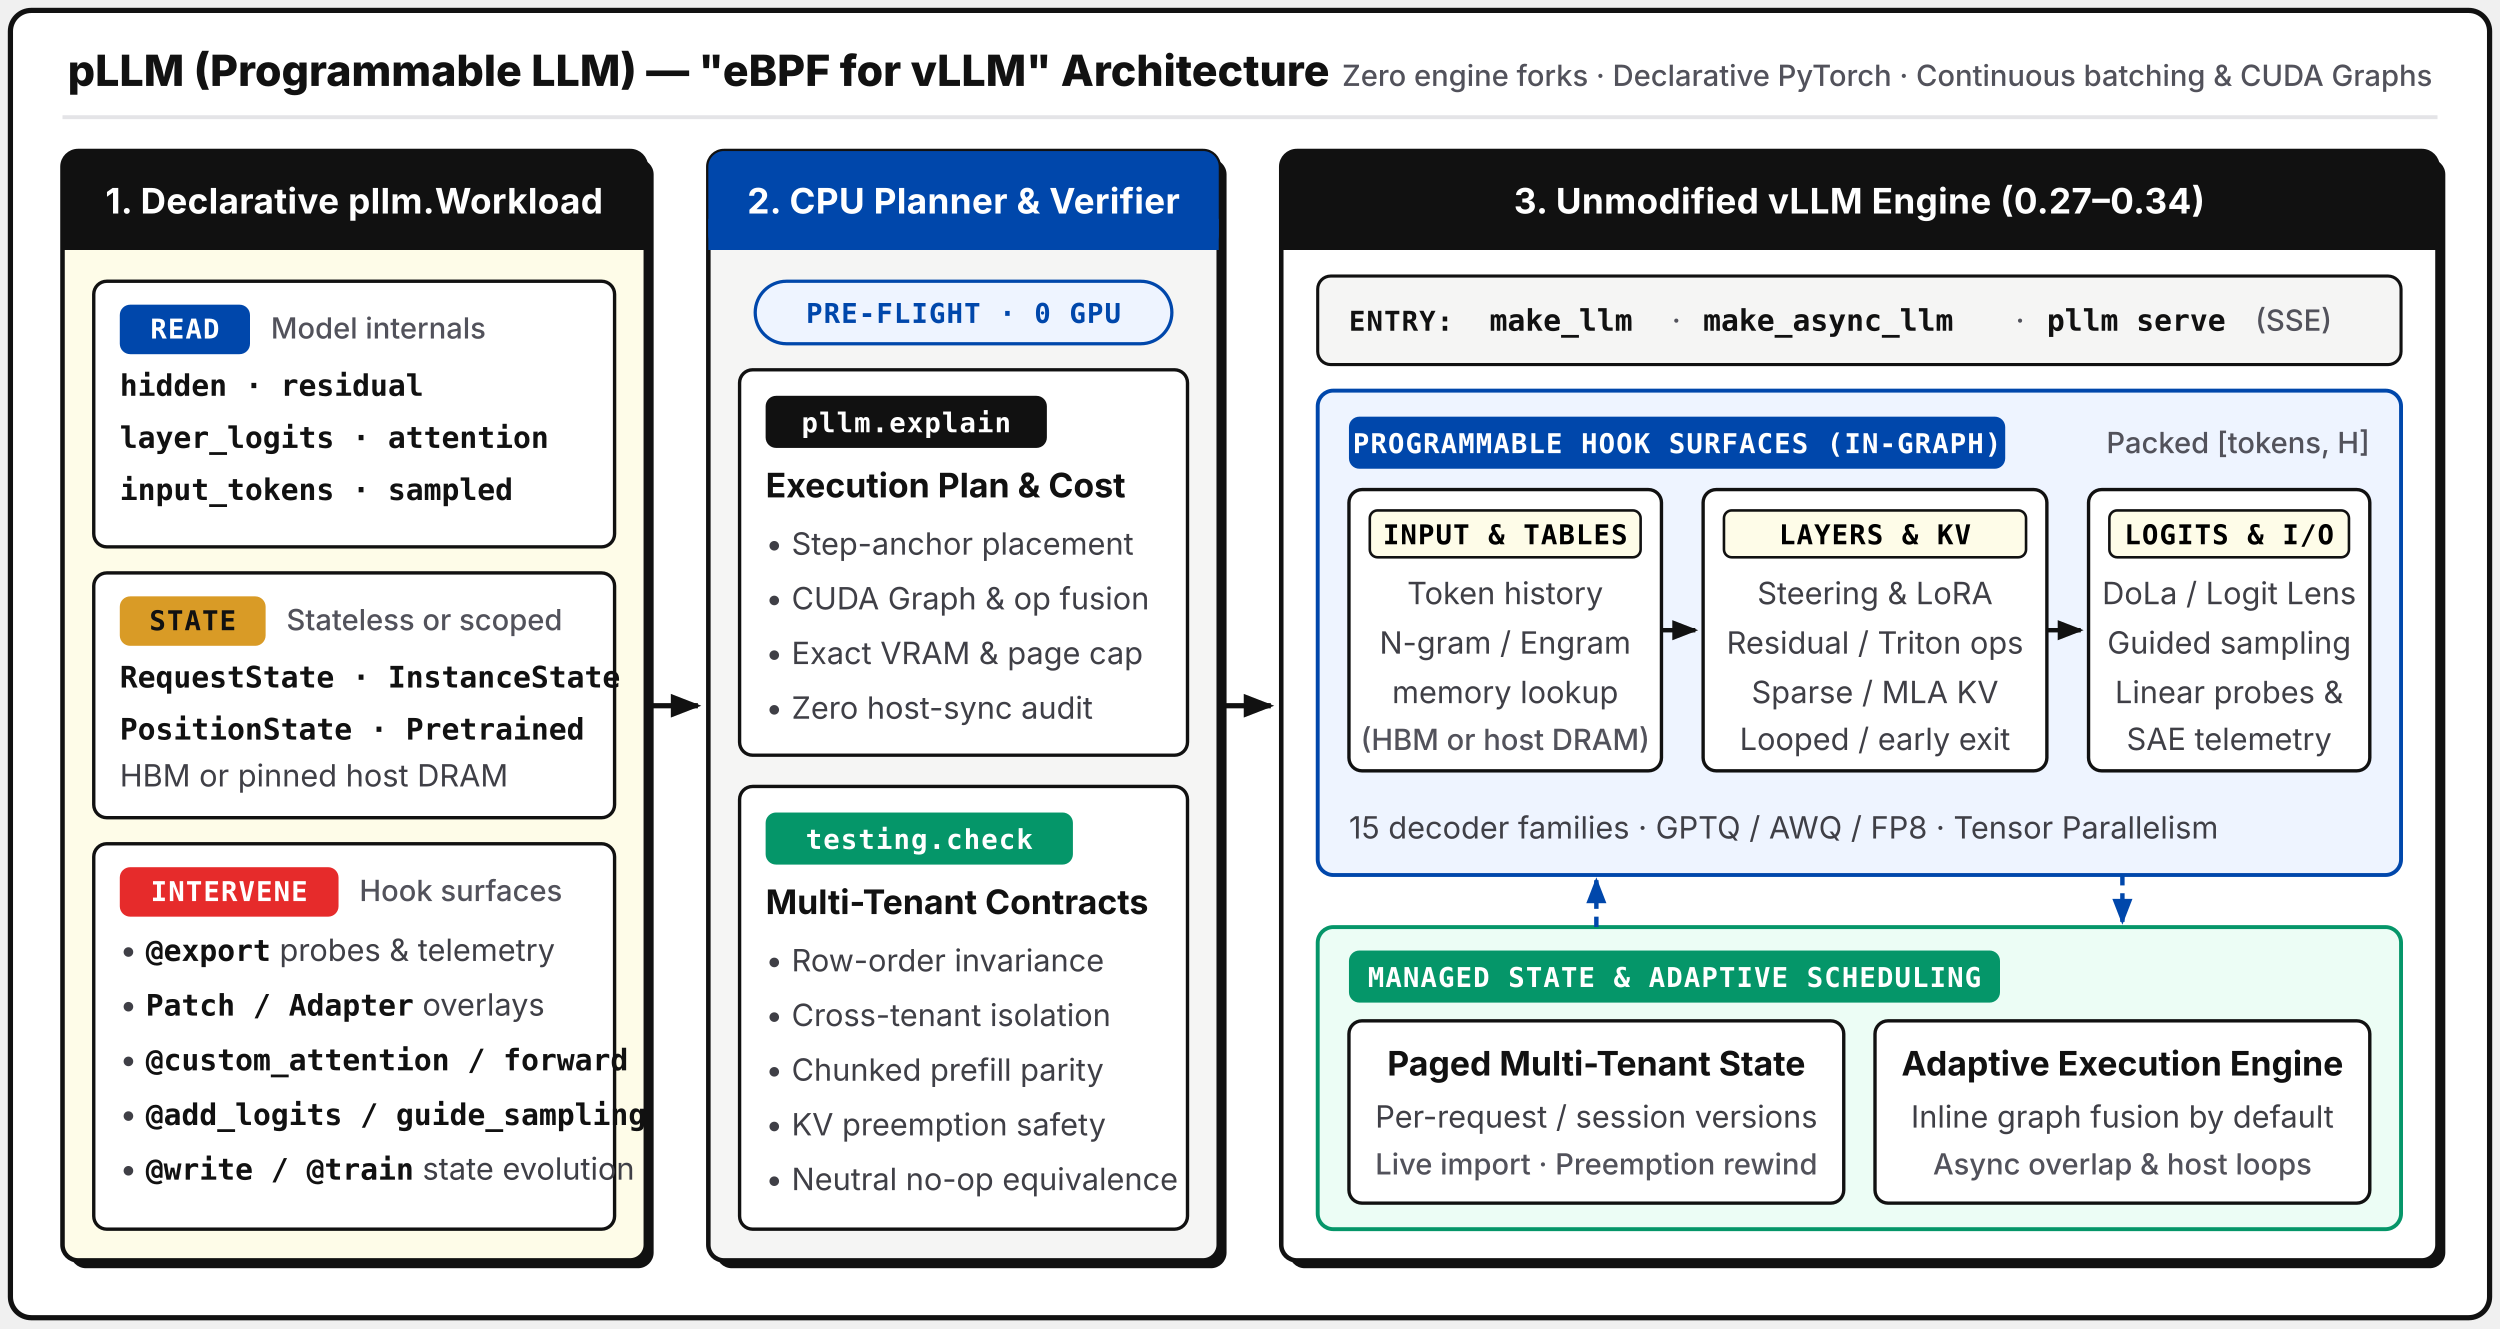
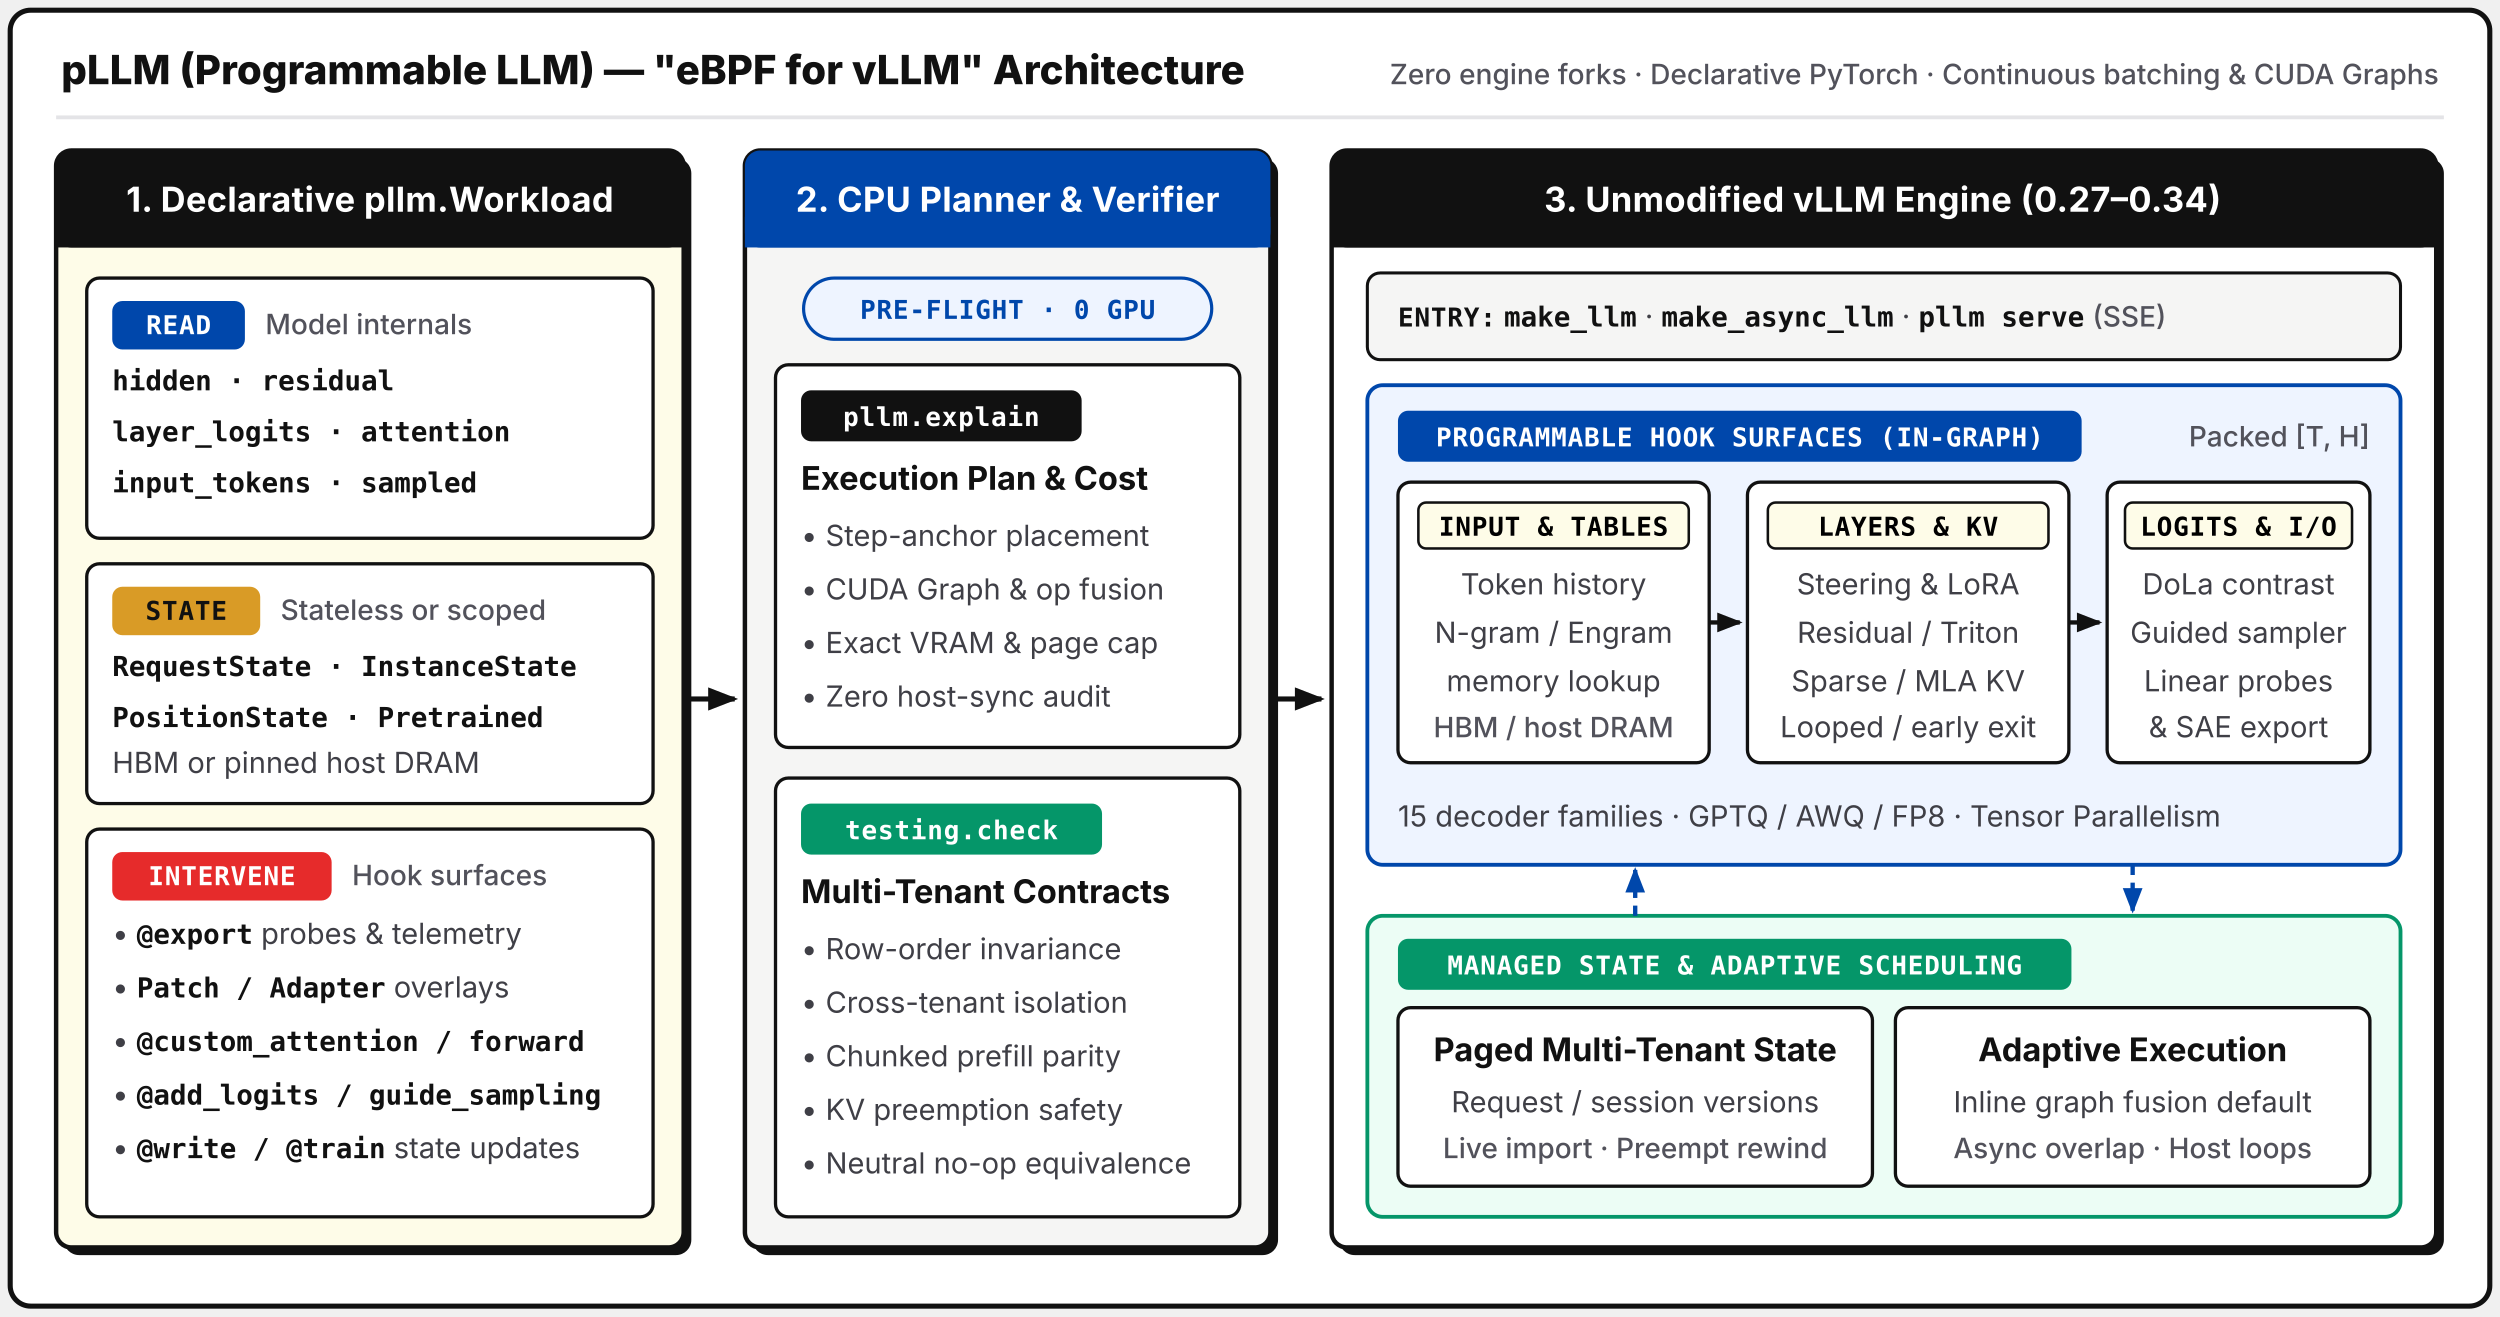
- <svg xmlns="http://www.w3.org/2000/svg" viewBox="0 0 960 510" width="100%" role="img" aria-label="pLLM Architecture Overview: Declarative PyTorch Workload, CPU Pre-Flight Planner and Verifier, and Programmable Hook Surfaces in Unmodified vLLM">
+ <svg xmlns="http://www.w3.org/2000/svg" viewBox="0 0 980 516" width="100%" role="img" aria-label="pLLM Architecture Overview: Declarative PyTorch Workload, CPU Pre-Flight Planner and Verifier, and Programmable Hook Surfaces in Unmodified vLLM">
  <style>
-     .title { font: 800 16.5px "DM Sans", -apple-system, BlinkMacSystemFont, "PingFang SC", sans-serif; fill: #111111; }
+     .title { font: 800 15.8px "DM Sans", -apple-system, BlinkMacSystemFont, "PingFang SC", sans-serif; fill: #111111; }
    .hdr { font: 700 13.5px "DM Sans", -apple-system, BlinkMacSystemFont, "PingFang SC", sans-serif; fill: #ffffff; letter-spacing: 0.01em; }
-     .label { font: 700 13px "DM Sans", -apple-system, BlinkMacSystemFont, "PingFang SC", sans-serif; fill: #111111; }
-     .sub { font: 400 11.8px "DM Sans", -apple-system, BlinkMacSystemFont, "PingFang SC", sans-serif; fill: #3f3f46; }
-     .muted { font: 500 11.2px "DM Sans", -apple-system, BlinkMacSystemFont, "PingFang SC", sans-serif; fill: #52525b; }
-     .mono { font: 600 11.4px "JetBrains Mono", "SF Mono", Menlo, Consolas, monospace; fill: #111111; }
-     .badge { font: 700 10.5px "JetBrains Mono", "SF Mono", Menlo, monospace; letter-spacing: 0.04em; }
+     .label { font: 700 12.8px "DM Sans", -apple-system, BlinkMacSystemFont, "PingFang SC", sans-serif; fill: #111111; }
+     .sub { font: 400 11.4px "DM Sans", -apple-system, BlinkMacSystemFont, "PingFang SC", sans-serif; fill: #3f3f46; }
+     .muted { font: 500 11px "DM Sans", -apple-system, BlinkMacSystemFont, "PingFang SC", sans-serif; fill: #52525b; }
+     .mono { font: 600 10.8px "JetBrains Mono", "SF Mono", Menlo, Consolas, monospace; fill: #111111; }
+     .badge { font: 700 10.2px "JetBrains Mono", "SF Mono", Menlo, monospace; letter-spacing: 0.03em; }
  </style>
  <defs>
    <marker id="arr-ink" viewBox="0 0 10 10" refX="8" refY="5" markerWidth="6.5" markerHeight="6.5" orient="auto">
      <path d="M 0 1.5 L 9 5 L 0 8.5 z" fill="#111111" />
    </marker>
    <marker id="arr-blue" viewBox="0 0 10 10" refX="8" refY="5" markerWidth="6.5" markerHeight="6.5" orient="auto">
      <path d="M 0 1.5 L 9 5 L 0 8.5 z" fill="#0047ab" />
    </marker>
  </defs>
-   <rect x="4" y="4" width="952" height="502" rx="8" fill="#ffffff" stroke="#111111" stroke-width="2" />
-   <text x="26" y="33" class="title">pLLM (Programmable LLM) — "eBPF for vLLM" Architecture</text>
-   <text x="934" y="33" text-anchor="end" class="muted">Zero engine forks · Declarative PyTorch · Continuous batching &amp; CUDA Graphs</text>
-   <line x1="24" y1="45" x2="936" y2="45" stroke="#e4e4e7" stroke-width="1.5" />
-   <rect x="27" y="61" width="224" height="426" rx="6" fill="#111111" />
-   <rect x="24" y="58" width="224" height="426" rx="6" fill="#fefce8" stroke="#111111" stroke-width="1.75" />
-   <rect x="24" y="58" width="224" height="38" rx="6" fill="#111111" />
-   <rect x="24" y="84" width="224" height="12" fill="#111111" />
-   <text x="136" y="82" text-anchor="middle" class="hdr">1. Declarative pllm.Workload</text>
-   <rect x="36" y="108" width="200" height="102" rx="5" fill="#ffffff" stroke="#111111" stroke-width="1.3" />
-   <rect x="46" y="117" width="50" height="19" rx="4" fill="#0047ab" />
-   <text x="71" y="130" text-anchor="middle" class="badge" fill="#ffffff">READ</text>
-   <text x="104" y="130" class="muted">Model internals</text>
-   <text x="46" y="152" class="mono">hidden · residual</text>
-   <text x="46" y="172" class="mono">layer_logits · attention</text>
-   <text x="46" y="192" class="mono">input_tokens · sampled</text>
-   <rect x="36" y="220" width="200" height="94" rx="5" fill="#ffffff" stroke="#111111" stroke-width="1.3" />
-   <rect x="46" y="229" width="56" height="19" rx="4" fill="#d99b26" />
-   <text x="74" y="242" text-anchor="middle" class="badge" fill="#111111">STATE</text>
-   <text x="110" y="242" class="muted">Stateless or scoped</text>
-   <text x="46" y="264" class="mono">RequestState · InstanceState</text>
-   <text x="46" y="284" class="mono">PositionState · Pretrained</text>
-   <text x="46" y="302" class="sub">HBM or pinned host DRAM</text>
-   <rect x="36" y="324" width="200" height="148" rx="5" fill="#ffffff" stroke="#111111" stroke-width="1.3" />
-   <rect x="46" y="333" width="84" height="19" rx="4" fill="#e62b2b" />
-   <text x="88" y="346" text-anchor="middle" class="badge" fill="#ffffff">INTERVENE</text>
-   <text x="138" y="346" class="muted">Hook surfaces</text>
-   <text x="46" y="369" class="sub">• <tspan class="mono">@export</tspan> probes &amp; telemetry</text>
-   <text x="46" y="390" class="sub">• <tspan class="mono">Patch / Adapter</tspan> overlays</text>
-   <text x="46" y="411" class="sub">• <tspan class="mono">@custom_attention / forward</tspan>
+   <rect x="4" y="4" width="972" height="508" rx="8" fill="#ffffff" stroke="#111111" stroke-width="2" />
+   <text x="24" y="33" class="title">pLLM (Programmable LLM) — "eBPF for vLLM" Architecture</text>
+   <text x="956" y="33" text-anchor="end" class="muted">Zero engine forks · Declarative PyTorch · Continuous batching &amp; CUDA Graphs</text>
+   <line x1="22" y1="46" x2="958" y2="46" stroke="#e4e4e7" stroke-width="1.5" />
+   <rect x="25" y="62" width="246" height="430" rx="6" fill="#111111" />
+   <rect x="22" y="59" width="246" height="430" rx="6" fill="#fefce8" stroke="#111111" stroke-width="1.75" />
+   <rect x="22" y="59" width="246" height="38" rx="6" fill="#111111" />
+   <rect x="22" y="85" width="246" height="12" fill="#111111" />
+   <text x="145" y="83" text-anchor="middle" class="hdr">1. Declarative pllm.Workload</text>
+   <rect x="34" y="109" width="222" height="102" rx="5" fill="#ffffff" stroke="#111111" stroke-width="1.3" />
+   <rect x="44" y="118" width="52" height="19" rx="4" fill="#0047ab" />
+   <text x="70" y="131" text-anchor="middle" class="badge" fill="#ffffff">READ</text>
+   <text x="104" y="131" class="muted">Model internals</text>
+   <text x="44" y="153" class="mono">hidden · residual</text>
+   <text x="44" y="173" class="mono">layer_logits · attention</text>
+   <text x="44" y="193" class="mono">input_tokens · sampled</text>
+   <rect x="34" y="221" width="222" height="94" rx="5" fill="#ffffff" stroke="#111111" stroke-width="1.3" />
+   <rect x="44" y="230" width="58" height="19" rx="4" fill="#d99b26" />
+   <text x="73" y="243" text-anchor="middle" class="badge" fill="#111111">STATE</text>
+   <text x="110" y="243" class="muted">Stateless or scoped</text>
+   <text x="44" y="265" class="mono">RequestState · InstanceState</text>
+   <text x="44" y="285" class="mono">PositionState · Pretrained</text>
+   <text x="44" y="303" class="sub">HBM or pinned host DRAM</text>
+   <rect x="34" y="325" width="222" height="152" rx="5" fill="#ffffff" stroke="#111111" stroke-width="1.3" />
+   <rect x="44" y="334" width="86" height="19" rx="4" fill="#e62b2b" />
+   <text x="87" y="347" text-anchor="middle" class="badge" fill="#ffffff">INTERVENE</text>
+   <text x="138" y="347" class="muted">Hook surfaces</text>
+   <text x="44" y="370" class="sub">• <tspan class="mono">@export</tspan> probes &amp; telemetry</text>
+   <text x="44" y="391" class="sub">• <tspan class="mono">Patch / Adapter</tspan> overlays</text>
+   <text x="44" y="412" class="sub">• <tspan class="mono">@custom_attention / forward</tspan>
  </text>
-   <text x="46" y="432" class="sub">• <tspan class="mono">@add_logits / guide_sampling</tspan>
+   <text x="44" y="433" class="sub">• <tspan class="mono">@add_logits / guide_sampling</tspan>
  </text>
-   <text x="46" y="453" class="sub">• <tspan class="mono">@write / @train</tspan> state evolution</text>
-   <line x1="248" y1="271" x2="268" y2="271" stroke="#111111" stroke-width="2" marker-end="url(#arr-ink)" />
-   <rect x="275" y="61" width="196" height="426" rx="6" fill="#111111" />
-   <rect x="272" y="58" width="196" height="426" rx="6" fill="#f5f5f4" stroke="#111111" stroke-width="1.75" />
-   <rect x="272" y="58" width="196" height="38" rx="6" fill="#0047ab" />
-   <rect x="272" y="84" width="196" height="12" fill="#0047ab" />
-   <text x="370" y="82" text-anchor="middle" class="hdr">2. CPU Planner &amp; Verifier</text>
-   <rect x="290" y="108" width="160" height="24" rx="12" fill="#eef4ff" stroke="#0047ab" stroke-width="1.25" />
-   <text x="370" y="124" text-anchor="middle" class="badge" fill="#0047ab">PRE-FLIGHT · 0 GPU</text>
-   <rect x="284" y="142" width="172" height="148" rx="5" fill="#ffffff" stroke="#111111" stroke-width="1.3" />
-   <rect x="294" y="152" width="108" height="20" rx="4" fill="#111111" />
-   <text x="348" y="166" text-anchor="middle" class="badge" fill="#ffffff">pllm.explain</text>
-   <text x="294" y="191" class="label">Execution Plan &amp; Cost</text>
-   <text x="294" y="213" class="sub">• Step-anchor placement</text>
-   <text x="294" y="234" class="sub">• CUDA Graph &amp; op fusion</text>
-   <text x="294" y="255" class="sub">• Exact VRAM &amp; page cap</text>
-   <text x="294" y="276" class="sub">• Zero host-sync audit</text>
-   <rect x="284" y="302" width="172" height="170" rx="5" fill="#ffffff" stroke="#111111" stroke-width="1.3" />
-   <rect x="294" y="312" width="118" height="20" rx="4" fill="#059669" />
-   <text x="353" y="326" text-anchor="middle" class="badge" fill="#ffffff">testing.check</text>
-   <text x="294" y="351" class="label">Multi-Tenant Contracts</text>
-   <text x="294" y="373" class="sub">• Row-order invariance</text>
-   <text x="294" y="394" class="sub">• Cross-tenant isolation</text>
-   <text x="294" y="415" class="sub">• Chunked prefill parity</text>
-   <text x="294" y="436" class="sub">• KV preemption safety</text>
-   <text x="294" y="457" class="sub">• Neutral no-op equivalence</text>
-   <line x1="468" y1="271" x2="488" y2="271" stroke="#111111" stroke-width="2" marker-end="url(#arr-ink)" />
-   <rect x="495" y="61" width="444" height="426" rx="6" fill="#111111" />
-   <rect x="492" y="58" width="444" height="426" rx="6" fill="#ffffff" stroke="#111111" stroke-width="1.75" />
-   <rect x="492" y="58" width="444" height="38" rx="6" fill="#111111" />
-   <rect x="492" y="84" width="444" height="12" fill="#111111" />
-   <text x="714" y="82" text-anchor="middle" class="hdr">3. Unmodified vLLM Engine (0.27–0.34)</text>
-   <rect x="506" y="106" width="416" height="34" rx="5" fill="#f5f5f4" stroke="#111111" stroke-width="1.2" />
-   <text x="518" y="127" class="badge" fill="#111111">ENTRY:</text>
-   <text x="572" y="127" class="mono">make_llm</text>
-   <text x="642" y="127" class="muted">·</text>
-   <text x="654" y="127" class="mono">make_async_llm</text>
-   <text x="774" y="127" class="muted">·</text>
-   <text x="786" y="127" class="mono">pllm serve</text>
-   <text x="866" y="127" class="muted">(SSE)</text>
-   <rect x="506" y="150" width="416" height="186" rx="6" fill="#eef4ff" stroke="#0047ab" stroke-width="1.5" />
-   <rect x="518" y="160" width="252" height="20" rx="4" fill="#0047ab" />
-   <text x="644" y="174" text-anchor="middle" class="badge" fill="#ffffff">PROGRAMMABLE HOOK SURFACES (IN-GRAPH)</text>
-   <text x="910" y="174" text-anchor="end" class="muted">Packed [tokens, H]</text>
-   <rect x="518" y="188" width="120" height="108" rx="5" fill="#ffffff" stroke="#111111" stroke-width="1.3" />
-   <rect x="526" y="196" width="104" height="18" rx="3" fill="#fefce8" stroke="#111111" stroke-width="1" />
-   <text x="578" y="209" text-anchor="middle" class="badge">INPUT &amp; TABLES</text>
-   <text x="578" y="232" text-anchor="middle" class="sub">Token history</text>
-   <text x="578" y="251" text-anchor="middle" class="sub">N-gram / Engram</text>
-   <text x="578" y="270" text-anchor="middle" class="sub">memory lookup</text>
-   <text x="578" y="288" text-anchor="middle" class="muted">(HBM or host DRAM)</text>
-   <line x1="638" y1="242" x2="651" y2="242" stroke="#111111" stroke-width="1.7" marker-end="url(#arr-ink)" />
-   <rect x="654" y="188" width="132" height="108" rx="5" fill="#ffffff" stroke="#111111" stroke-width="1.3" />
-   <rect x="662" y="196" width="116" height="18" rx="3" fill="#fefce8" stroke="#111111" stroke-width="1" />
-   <text x="720" y="209" text-anchor="middle" class="badge">LAYERS &amp; KV</text>
-   <text x="720" y="232" text-anchor="middle" class="sub">Steering &amp; LoRA</text>
-   <text x="720" y="251" text-anchor="middle" class="sub">Residual / Triton ops</text>
-   <text x="720" y="270" text-anchor="middle" class="sub">Sparse / MLA KV</text>
-   <text x="720" y="288" text-anchor="middle" class="sub">Looped / early exit</text>
-   <line x1="786" y1="242" x2="799" y2="242" stroke="#111111" stroke-width="1.7" marker-end="url(#arr-ink)" />
-   <rect x="802" y="188" width="108" height="108" rx="5" fill="#ffffff" stroke="#111111" stroke-width="1.3" />
-   <rect x="810" y="196" width="92" height="18" rx="3" fill="#fefce8" stroke="#111111" stroke-width="1" />
-   <text x="856" y="209" text-anchor="middle" class="badge">LOGITS &amp; I/O</text>
-   <text x="856" y="232" text-anchor="middle" class="sub">DoLa / Logit Lens</text>
-   <text x="856" y="251" text-anchor="middle" class="sub">Guided sampling</text>
-   <text x="856" y="270" text-anchor="middle" class="sub">Linear probes &amp;</text>
-   <text x="856" y="288" text-anchor="middle" class="sub">SAE telemetry</text>
-   <text x="518" y="322" class="sub">15 decoder families · GPTQ / AWQ / FP8 · Tensor Parallelism</text>
-   <rect x="506" y="356" width="416" height="116" rx="6" fill="#ecfdf5" stroke="#059669" stroke-width="1.5" />
-   <rect x="518" y="365" width="250" height="20" rx="4" fill="#059669" />
-   <text x="643" y="379" text-anchor="middle" class="badge" fill="#ffffff">MANAGED STATE &amp; ADAPTIVE SCHEDULING</text>
-   <rect x="518" y="392" width="190" height="70" rx="5" fill="#ffffff" stroke="#111111" stroke-width="1.3" />
-   <text x="613" y="413" text-anchor="middle" class="label">Paged Multi-Tenant State</text>
-   <text x="613" y="433" text-anchor="middle" class="sub">Per-request / session versions</text>
-   <text x="613" y="451" text-anchor="middle" class="muted">Live import · Preemption rewind</text>
-   <rect x="720" y="392" width="190" height="70" rx="5" fill="#ffffff" stroke="#111111" stroke-width="1.3" />
-   <text x="815" y="413" text-anchor="middle" class="label">Adaptive Execution Engine</text>
-   <text x="815" y="433" text-anchor="middle" class="sub">Inline graph fusion by default</text>
-   <text x="815" y="451" text-anchor="middle" class="muted">Async overlap &amp; host loops</text>
-   <line x1="613" y1="356" x2="613" y2="338" stroke="#0047ab" stroke-width="1.7" stroke-dasharray="4 3" marker-end="url(#arr-blue)" />
-   <line x1="815" y1="336" x2="815" y2="354" stroke="#0047ab" stroke-width="1.7" stroke-dasharray="4 3" marker-end="url(#arr-blue)" />
+   <text x="44" y="454" class="sub">• <tspan class="mono">@write / @train</tspan> state updates</text>
+   <line x1="268" y1="274" x2="288" y2="274" stroke="#111111" stroke-width="2" marker-end="url(#arr-ink)" />
+   <rect x="295" y="62" width="206" height="430" rx="6" fill="#111111" />
+   <rect x="292" y="59" width="206" height="430" rx="6" fill="#f5f5f4" stroke="#111111" stroke-width="1.75" />
+   <rect x="292" y="59" width="206" height="38" rx="6" fill="#0047ab" />
+   <rect x="292" y="85" width="206" height="12" fill="#0047ab" />
+   <text x="395" y="83" text-anchor="middle" class="hdr">2. CPU Planner &amp; Verifier</text>
+   <rect x="315" y="109" width="160" height="24" rx="12" fill="#eef4ff" stroke="#0047ab" stroke-width="1.25" />
+   <text x="395" y="125" text-anchor="middle" class="badge" fill="#0047ab">PRE-FLIGHT · 0 GPU</text>
+   <rect x="304" y="143" width="182" height="150" rx="5" fill="#ffffff" stroke="#111111" stroke-width="1.3" />
+   <rect x="314" y="153" width="110" height="20" rx="4" fill="#111111" />
+   <text x="369" y="167" text-anchor="middle" class="badge" fill="#ffffff">pllm.explain</text>
+   <text x="314" y="192" class="label">Execution Plan &amp; Cost</text>
+   <text x="314" y="214" class="sub">• Step-anchor placement</text>
+   <text x="314" y="235" class="sub">• CUDA Graph &amp; op fusion</text>
+   <text x="314" y="256" class="sub">• Exact VRAM &amp; page cap</text>
+   <text x="314" y="277" class="sub">• Zero host-sync audit</text>
+   <rect x="304" y="305" width="182" height="172" rx="5" fill="#ffffff" stroke="#111111" stroke-width="1.3" />
+   <rect x="314" y="315" width="118" height="20" rx="4" fill="#059669" />
+   <text x="373" y="329" text-anchor="middle" class="badge" fill="#ffffff">testing.check</text>
+   <text x="314" y="354" class="label">Multi-Tenant Contracts</text>
+   <text x="314" y="376" class="sub">• Row-order invariance</text>
+   <text x="314" y="397" class="sub">• Cross-tenant isolation</text>
+   <text x="314" y="418" class="sub">• Chunked prefill parity</text>
+   <text x="314" y="439" class="sub">• KV preemption safety</text>
+   <text x="314" y="460" class="sub">• Neutral no-op equivalence</text>
+   <line x1="498" y1="274" x2="518" y2="274" stroke="#111111" stroke-width="2" marker-end="url(#arr-ink)" />
+   <rect x="525" y="62" width="433" height="430" rx="6" fill="#111111" />
+   <rect x="522" y="59" width="433" height="430" rx="6" fill="#ffffff" stroke="#111111" stroke-width="1.75" />
+   <rect x="522" y="59" width="433" height="38" rx="6" fill="#111111" />
+   <rect x="522" y="85" width="433" height="12" fill="#111111" />
+   <text x="738" y="83" text-anchor="middle" class="hdr">3. Unmodified vLLM Engine (0.27–0.34)</text>
+   <rect x="536" y="107" width="405" height="34" rx="5" fill="#f5f5f4" stroke="#111111" stroke-width="1.2" />
+   <text x="548" y="128" class="sub">
+     <tspan class="badge" fill="#111111">ENTRY:</tspan>
+     <tspan class="mono">make_llm</tspan> · <tspan class="mono">make_async_llm</tspan> · <tspan class="mono">pllm serve</tspan>
+     <tspan class="muted">(SSE)</tspan>
+   </text>
+   <rect x="536" y="151" width="405" height="188" rx="6" fill="#eef4ff" stroke="#0047ab" stroke-width="1.5" />
+   <rect x="548" y="161" width="268" height="20" rx="4" fill="#0047ab" />
+   <text x="682" y="175" text-anchor="middle" class="badge" fill="#ffffff">PROGRAMMABLE HOOK SURFACES (IN-GRAPH)</text>
+   <text x="929" y="175" text-anchor="end" class="muted">Packed [T, H]</text>
+   <rect x="548" y="189" width="122" height="110" rx="5" fill="#ffffff" stroke="#111111" stroke-width="1.3" />
+   <rect x="556" y="197" width="106" height="18" rx="3" fill="#fefce8" stroke="#111111" stroke-width="1" />
+   <text x="609" y="210" text-anchor="middle" class="badge">INPUT &amp; TABLES</text>
+   <text x="609" y="233" text-anchor="middle" class="sub">Token history</text>
+   <text x="609" y="252" text-anchor="middle" class="sub">N-gram / Engram</text>
+   <text x="609" y="271" text-anchor="middle" class="sub">memory lookup</text>
+   <text x="609" y="289" text-anchor="middle" class="muted">HBM / host DRAM</text>
+   <line x1="670" y1="244" x2="682" y2="244" stroke="#111111" stroke-width="1.7" marker-end="url(#arr-ink)" />
+   <rect x="685" y="189" width="126" height="110" rx="5" fill="#ffffff" stroke="#111111" stroke-width="1.3" />
+   <rect x="693" y="197" width="110" height="18" rx="3" fill="#fefce8" stroke="#111111" stroke-width="1" />
+   <text x="748" y="210" text-anchor="middle" class="badge">LAYERS &amp; KV</text>
+   <text x="748" y="233" text-anchor="middle" class="sub">Steering &amp; LoRA</text>
+   <text x="748" y="252" text-anchor="middle" class="sub">Residual / Triton</text>
+   <text x="748" y="271" text-anchor="middle" class="sub">Sparse / MLA KV</text>
+   <text x="748" y="289" text-anchor="middle" class="sub">Looped / early exit</text>
+   <line x1="811" y1="244" x2="823" y2="244" stroke="#111111" stroke-width="1.7" marker-end="url(#arr-ink)" />
+   <rect x="826" y="189" width="103" height="110" rx="5" fill="#ffffff" stroke="#111111" stroke-width="1.3" />
+   <rect x="833" y="197" width="89" height="18" rx="3" fill="#fefce8" stroke="#111111" stroke-width="1" />
+   <text x="877.5" y="210" text-anchor="middle" class="badge">LOGITS &amp; I/O</text>
+   <text x="877.5" y="233" text-anchor="middle" class="sub">DoLa contrast</text>
+   <text x="877.5" y="252" text-anchor="middle" class="sub">Guided sampler</text>
+   <text x="877.5" y="271" text-anchor="middle" class="sub">Linear probes</text>
+   <text x="877.5" y="289" text-anchor="middle" class="sub">&amp; SAE export</text>
+   <text x="548" y="324" class="sub">15 decoder families · GPTQ / AWQ / FP8 · Tensor Parallelism</text>
+   <rect x="536" y="359" width="405" height="118" rx="6" fill="#ecfdf5" stroke="#059669" stroke-width="1.5" />
+   <rect x="548" y="368" width="264" height="20" rx="4" fill="#059669" />
+   <text x="680" y="382" text-anchor="middle" class="badge" fill="#ffffff">MANAGED STATE &amp; ADAPTIVE SCHEDULING</text>
+   <rect x="548" y="395" width="186" height="70" rx="5" fill="#ffffff" stroke="#111111" stroke-width="1.3" />
+   <text x="641" y="416" text-anchor="middle" class="label">Paged Multi-Tenant State</text>
+   <text x="641" y="436" text-anchor="middle" class="sub">Request / session versions</text>
+   <text x="641" y="454" text-anchor="middle" class="muted">Live import · Preempt rewind</text>
+   <rect x="743" y="395" width="186" height="70" rx="5" fill="#ffffff" stroke="#111111" stroke-width="1.3" />
+   <text x="836" y="416" text-anchor="middle" class="label">Adaptive Execution</text>
+   <text x="836" y="436" text-anchor="middle" class="sub">Inline graph fusion default</text>
+   <text x="836" y="454" text-anchor="middle" class="muted">Async overlap · Host loops</text>
+   <line x1="641" y1="359" x2="641" y2="341" stroke="#0047ab" stroke-width="1.7" stroke-dasharray="4 3" marker-end="url(#arr-blue)" />
+   <line x1="836" y1="339" x2="836" y2="357" stroke="#0047ab" stroke-width="1.7" stroke-dasharray="4 3" marker-end="url(#arr-blue)" />
</svg>
